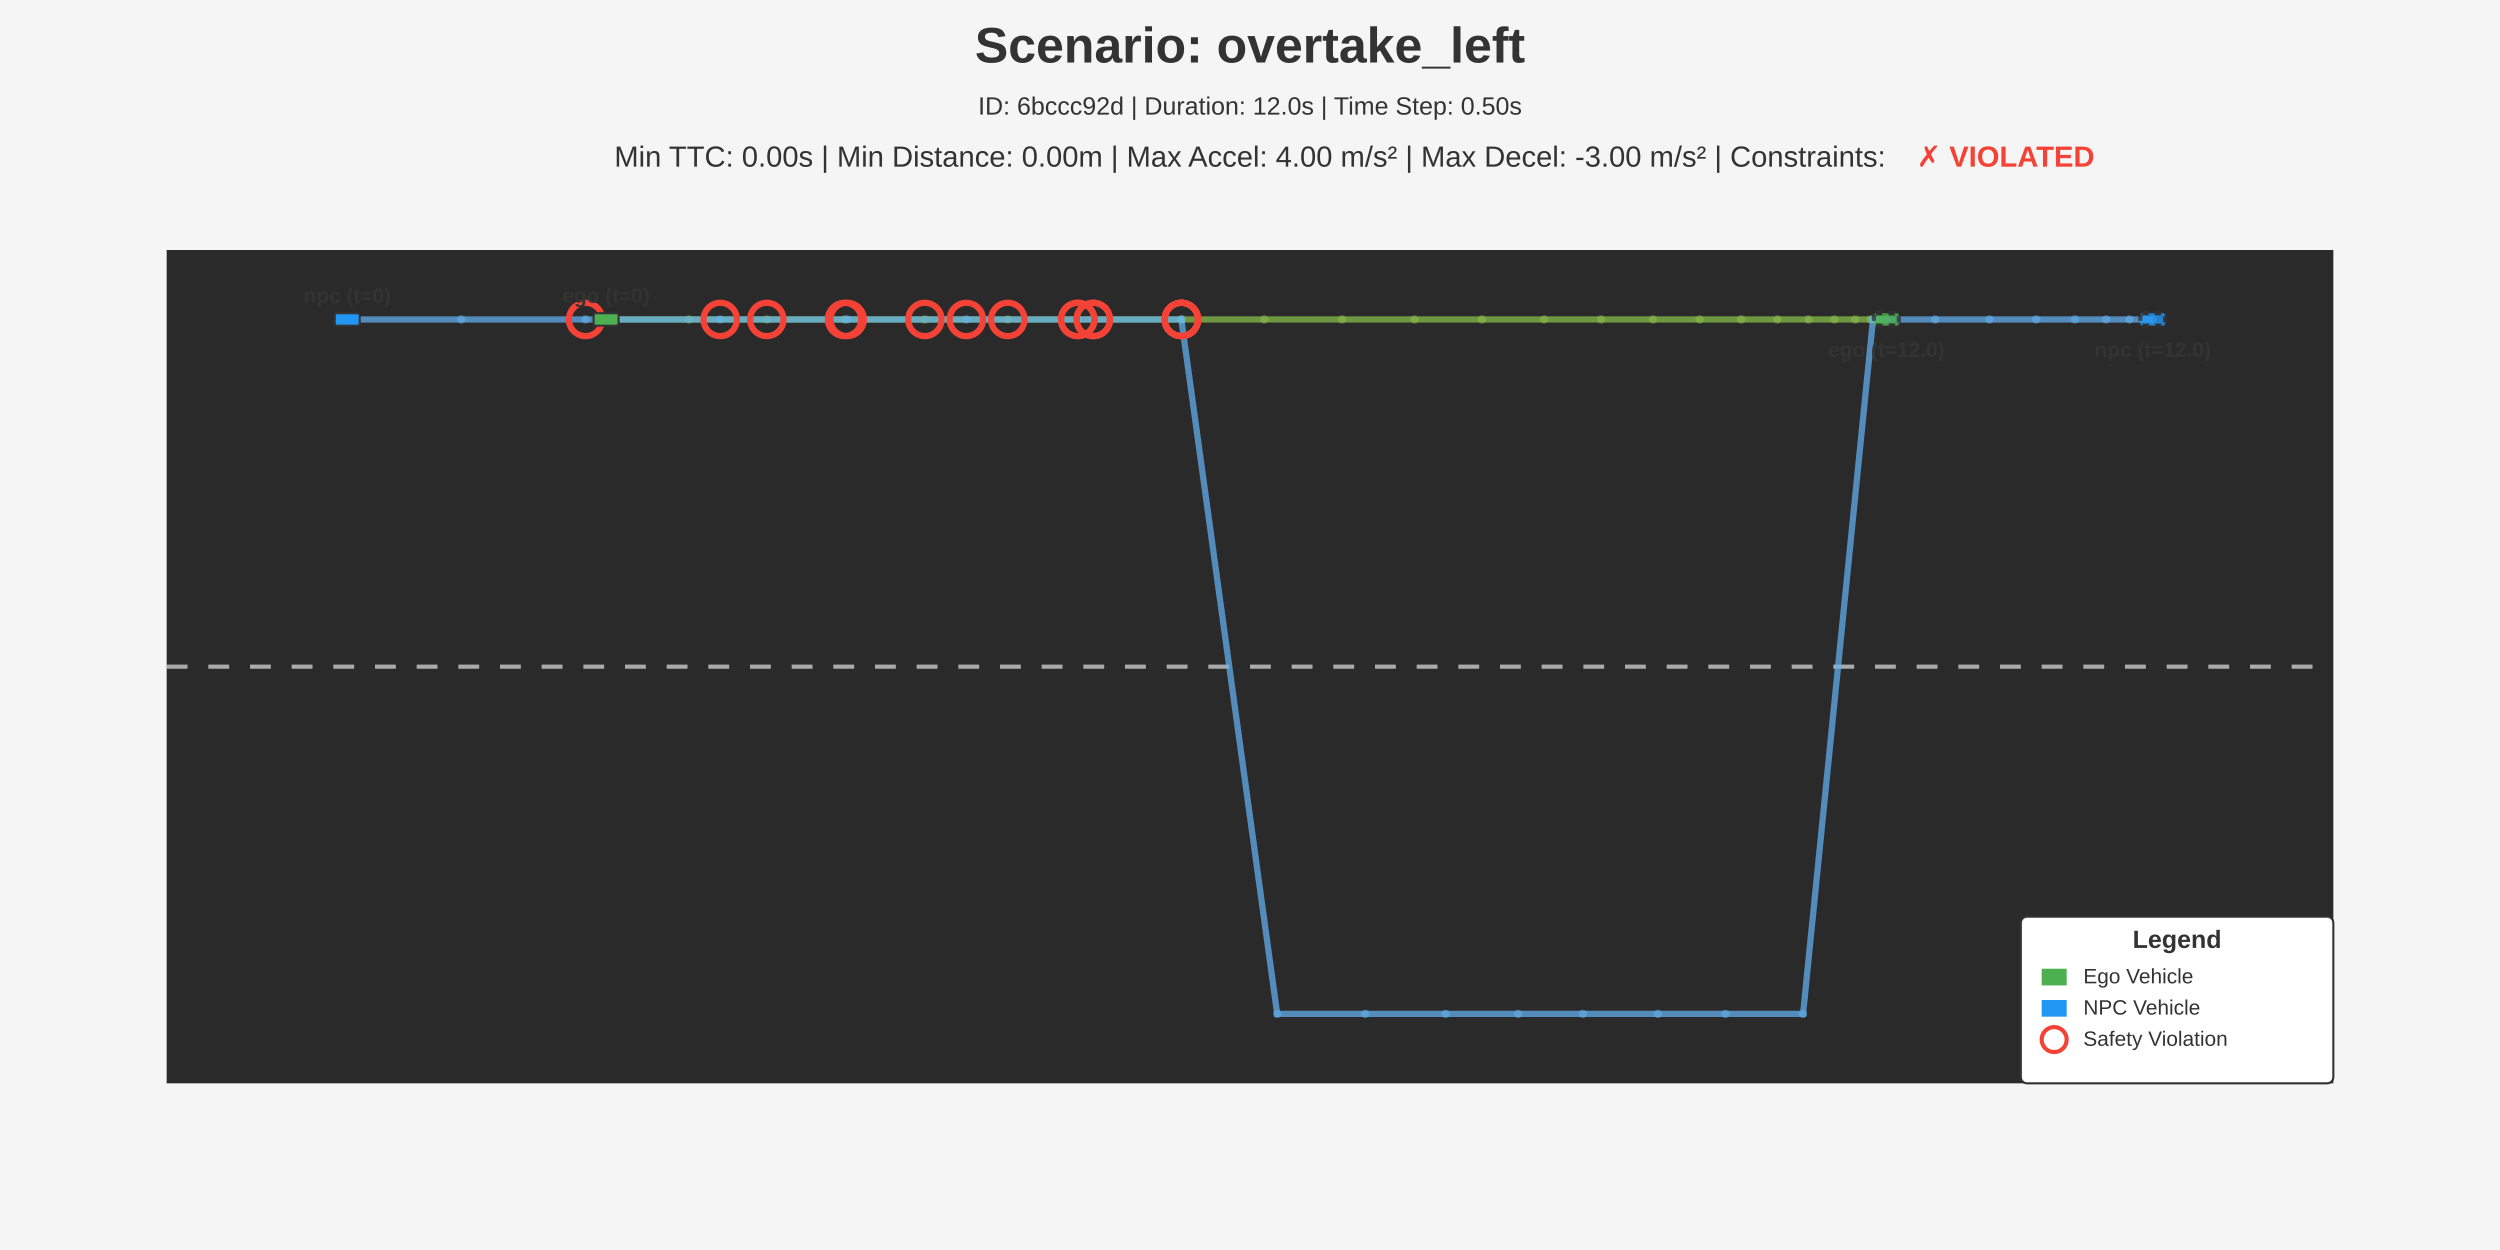
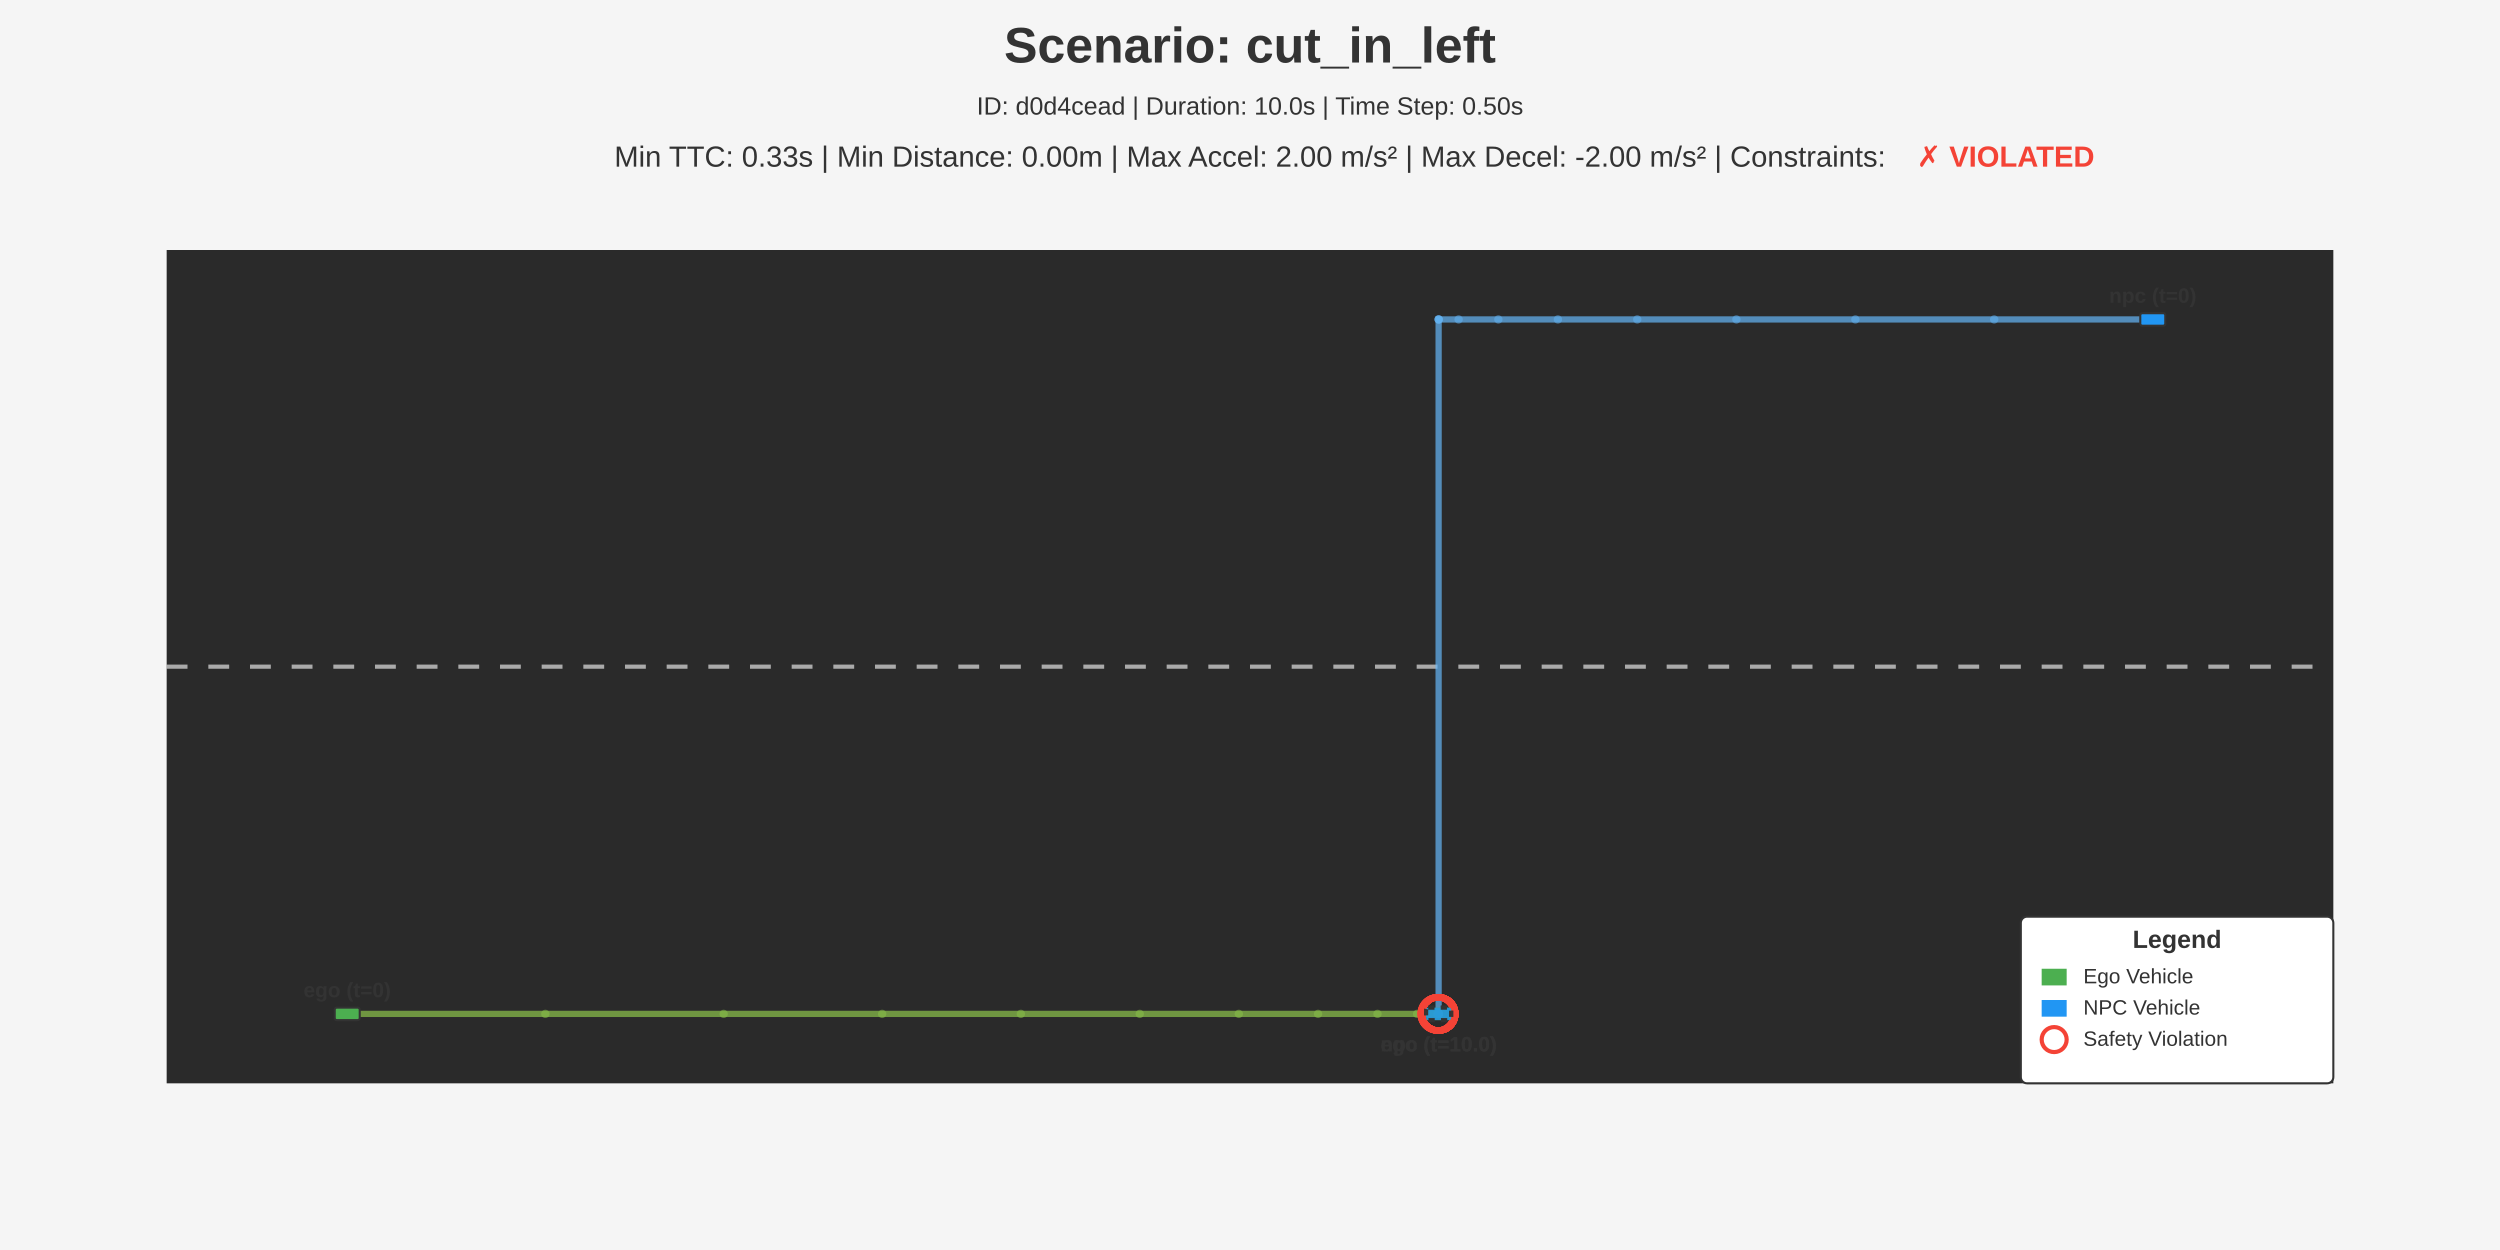
<svg xmlns="http://www.w3.org/2000/svg" height="600" viewBox="0 0 1200 600" width="1200">
  <rect fill="#F5F5F5" height="600" width="1200" />
  <g id="header">
    <text fill="#333333" font-family="Arial, sans-serif" font-size="24" font-weight="bold" text-anchor="middle" x="600" y="30">
- Scenario: overtake_left
+ Scenario: cut_in_left
</text>
    <text fill="#333333" font-family="Arial, sans-serif" font-size="12" text-anchor="middle" x="600" y="55">
- ID: 6bccc92d | Duration: 12.0s | Time Step: 0.50s
+ ID: d0d4cead | Duration: 10.0s | Time Step: 0.50s
</text>
  </g>
  <g id="metrics">
    <text fill="#333333" font-family="Arial, sans-serif" font-size="14" text-anchor="middle" x="600" y="80">
- Min TTC: 0.00s | Min Distance: 0.00m | Max Accel: 4.00 m/s² | Max Decel: -3.00 m/s² | Constraints: 
+ Min TTC: 0.33s | Min Distance: 0.00m | Max Accel: 2.00 m/s² | Max Decel: -2.00 m/s² | Constraints: 
</text>
    <text fill="#F44336" font-family="Arial, sans-serif" font-size="14" font-weight="bold" text-anchor="start" x="920" y="80">
✗ VIOLATED
</text>
  </g>
  <rect fill="#2A2A2A" height="400" width="1040" x="80" y="120" />
  <g id="lane_markings">
    <line opacity="0.6" stroke="#FFFFFF" stroke-dasharray="10,10" stroke-width="2" x1="80" x2="1120" y1="320" y2="320" />
    <line stroke="#FFFFFF" stroke-width="3" x1="80" x2="1120" y1="-13.333" y2="-13.333" />
    <line stroke="#FFFFFF" stroke-width="3" x1="80" x2="1120" y1="653.333" y2="653.333" />
  </g>
  <g id="trajectories">
-     <path d="M 290.93 153.333 L 330.719 153.333 L 368.072 153.333 L 405.384 153.333 L 443.94 153.333 L 483.74 153.333 L 524.783 153.333 L 567.069 153.333 L 606.869 153.333 L 644.181 153.333 L 679.007 153.333 L 711.346 153.333 L 741.198 153.333 L 768.564 153.333 L 793.442 153.333 L 815.834 153.333 L 835.738 153.333 L 853.156 153.333 L 868.087 153.333 L 880.531 153.333 L 890.489 153.333 L 897.959 153.333 L 902.943 153.333 L 905.44 153.333 L 905.45 153.333 " fill="none" opacity="0.7" stroke="#8BC34A" stroke-width="3" />
-     <circle cx="290.93" cy="153.333" fill="#8BC34A" opacity="0.5" r="2" />
-     <circle cx="330.719" cy="153.333" fill="#8BC34A" opacity="0.5" r="2" />
-     <circle cx="368.072" cy="153.333" fill="#8BC34A" opacity="0.5" r="2" />
-     <circle cx="405.384" cy="153.333" fill="#8BC34A" opacity="0.5" r="2" />
-     <circle cx="443.94" cy="153.333" fill="#8BC34A" opacity="0.5" r="2" />
-     <circle cx="483.74" cy="153.333" fill="#8BC34A" opacity="0.5" r="2" />
-     <circle cx="524.783" cy="153.333" fill="#8BC34A" opacity="0.5" r="2" />
-     <circle cx="567.069" cy="153.333" fill="#8BC34A" opacity="0.5" r="2" />
-     <circle cx="606.869" cy="153.333" fill="#8BC34A" opacity="0.5" r="2" />
-     <circle cx="644.181" cy="153.333" fill="#8BC34A" opacity="0.5" r="2" />
-     <circle cx="679.007" cy="153.333" fill="#8BC34A" opacity="0.5" r="2" />
-     <circle cx="711.346" cy="153.333" fill="#8BC34A" opacity="0.5" r="2" />
-     <circle cx="741.198" cy="153.333" fill="#8BC34A" opacity="0.5" r="2" />
-     <circle cx="768.564" cy="153.333" fill="#8BC34A" opacity="0.5" r="2" />
-     <circle cx="793.442" cy="153.333" fill="#8BC34A" opacity="0.5" r="2" />
-     <circle cx="815.834" cy="153.333" fill="#8BC34A" opacity="0.5" r="2" />
-     <circle cx="835.738" cy="153.333" fill="#8BC34A" opacity="0.5" r="2" />
-     <circle cx="853.156" cy="153.333" fill="#8BC34A" opacity="0.5" r="2" />
-     <circle cx="868.087" cy="153.333" fill="#8BC34A" opacity="0.5" r="2" />
-     <circle cx="880.531" cy="153.333" fill="#8BC34A" opacity="0.5" r="2" />
-     <circle cx="890.489" cy="153.333" fill="#8BC34A" opacity="0.5" r="2" />
-     <circle cx="897.959" cy="153.333" fill="#8BC34A" opacity="0.5" r="2" />
-     <circle cx="902.943" cy="153.333" fill="#8BC34A" opacity="0.5" r="2" />
-     <circle cx="905.44" cy="153.333" fill="#8BC34A" opacity="0.5" r="2" />
-     <circle cx="905.45" cy="153.333" fill="#8BC34A" opacity="0.5" r="2" />
-     <path d="M 166.667 153.333 L 221.377 153.333 L 281.062 153.333 L 345.72 153.333 L 406.648 153.333 L 463.845 153.333 L 517.312 153.333 L 567.049 153.333 L 613.056 486.667 L 655.332 486.667 L 693.879 486.667 L 728.694 486.667 L 759.78 486.667 L 795.839 486.667 L 828.168 486.667 L 865.471 486.667 L 899.044 153.333 L 928.886 153.333 L 954.998 153.333 L 977.379 153.333 L 996.031 153.333 L 1010.952 153.333 L 1022.143 153.333 L 1029.603 153.333 L 1033.333 153.333 " fill="none" opacity="0.7" stroke="#64B5F6" stroke-width="3" />
-     <circle cx="166.667" cy="153.333" fill="#64B5F6" opacity="0.5" r="2" />
-     <circle cx="221.377" cy="153.333" fill="#64B5F6" opacity="0.5" r="2" />
-     <circle cx="281.062" cy="153.333" fill="#64B5F6" opacity="0.5" r="2" />
-     <circle cx="345.72" cy="153.333" fill="#64B5F6" opacity="0.5" r="2" />
-     <circle cx="406.648" cy="153.333" fill="#64B5F6" opacity="0.5" r="2" />
-     <circle cx="463.845" cy="153.333" fill="#64B5F6" opacity="0.5" r="2" />
-     <circle cx="517.312" cy="153.333" fill="#64B5F6" opacity="0.5" r="2" />
-     <circle cx="567.049" cy="153.333" fill="#64B5F6" opacity="0.5" r="2" />
-     <circle cx="613.056" cy="486.667" fill="#64B5F6" opacity="0.5" r="2" />
-     <circle cx="655.332" cy="486.667" fill="#64B5F6" opacity="0.5" r="2" />
-     <circle cx="693.879" cy="486.667" fill="#64B5F6" opacity="0.5" r="2" />
-     <circle cx="728.694" cy="486.667" fill="#64B5F6" opacity="0.5" r="2" />
-     <circle cx="759.78" cy="486.667" fill="#64B5F6" opacity="0.5" r="2" />
-     <circle cx="795.839" cy="486.667" fill="#64B5F6" opacity="0.5" r="2" />
-     <circle cx="828.168" cy="486.667" fill="#64B5F6" opacity="0.5" r="2" />
-     <circle cx="865.471" cy="486.667" fill="#64B5F6" opacity="0.5" r="2" />
-     <circle cx="899.044" cy="153.333" fill="#64B5F6" opacity="0.5" r="2" />
-     <circle cx="928.886" cy="153.333" fill="#64B5F6" opacity="0.5" r="2" />
-     <circle cx="954.998" cy="153.333" fill="#64B5F6" opacity="0.5" r="2" />
-     <circle cx="977.379" cy="153.333" fill="#64B5F6" opacity="0.5" r="2" />
-     <circle cx="996.031" cy="153.333" fill="#64B5F6" opacity="0.5" r="2" />
-     <circle cx="1010.952" cy="153.333" fill="#64B5F6" opacity="0.5" r="2" />
-     <circle cx="1022.143" cy="153.333" fill="#64B5F6" opacity="0.5" r="2" />
-     <circle cx="1029.603" cy="153.333" fill="#64B5F6" opacity="0.5" r="2" />
+     <path d="M 166.667 486.667 L 261.769 486.667 L 347.361 486.667 L 423.443 486.667 L 490.014 486.667 L 547.076 486.667 L 594.627 486.667 L 632.668 486.667 L 661.198 486.667 L 680.219 486.667 L 689.729 486.667 L 689.872 486.667 L 690.014 486.667 L 690.157 486.667 L 690.3 486.667 L 690.442 486.667 L 690.585 486.667 L 690.585 486.667 L 690.585 486.667 L 690.585 486.667 L 690.585 486.667 " fill="none" opacity="0.7" stroke="#8BC34A" stroke-width="3" />
+     <circle cx="166.667" cy="486.667" fill="#8BC34A" opacity="0.5" r="2" />
+     <circle cx="261.769" cy="486.667" fill="#8BC34A" opacity="0.5" r="2" />
+     <circle cx="347.361" cy="486.667" fill="#8BC34A" opacity="0.5" r="2" />
+     <circle cx="423.443" cy="486.667" fill="#8BC34A" opacity="0.5" r="2" />
+     <circle cx="490.014" cy="486.667" fill="#8BC34A" opacity="0.5" r="2" />
+     <circle cx="547.076" cy="486.667" fill="#8BC34A" opacity="0.5" r="2" />
+     <circle cx="594.627" cy="486.667" fill="#8BC34A" opacity="0.5" r="2" />
+     <circle cx="632.668" cy="486.667" fill="#8BC34A" opacity="0.5" r="2" />
+     <circle cx="661.198" cy="486.667" fill="#8BC34A" opacity="0.5" r="2" />
+     <circle cx="680.219" cy="486.667" fill="#8BC34A" opacity="0.5" r="2" />
+     <circle cx="689.729" cy="486.667" fill="#8BC34A" opacity="0.5" r="2" />
+     <circle cx="689.872" cy="486.667" fill="#8BC34A" opacity="0.5" r="2" />
+     <circle cx="690.014" cy="486.667" fill="#8BC34A" opacity="0.5" r="2" />
+     <circle cx="690.157" cy="486.667" fill="#8BC34A" opacity="0.5" r="2" />
+     <circle cx="690.3" cy="486.667" fill="#8BC34A" opacity="0.5" r="2" />
+     <circle cx="690.442" cy="486.667" fill="#8BC34A" opacity="0.5" r="2" />
+     <circle cx="690.585" cy="486.667" fill="#8BC34A" opacity="0.5" r="2" />
+     <circle cx="690.585" cy="486.667" fill="#8BC34A" opacity="0.5" r="2" />
+     <circle cx="690.585" cy="486.667" fill="#8BC34A" opacity="0.5" r="2" />
+     <circle cx="690.585" cy="486.667" fill="#8BC34A" opacity="0.5" r="2" />
+     <circle cx="690.585" cy="486.667" fill="#8BC34A" opacity="0.5" r="2" />
+     <path d="M 1033.333 153.333 L 957.204 153.333 L 890.585 153.333 L 833.476 153.333 L 785.877 153.333 L 747.789 153.333 L 719.211 153.333 L 700.143 153.333 L 690.585 153.333 L 690.537 153.333 L 690.537 153.333 L 690.537 486.667 L 690.537 486.667 L 690.537 486.667 L 690.537 486.667 L 690.537 486.667 L 690.537 486.667 L 690.537 486.667 L 690.537 486.667 L 690.537 486.667 L 690.537 486.667 " fill="none" opacity="0.7" stroke="#64B5F6" stroke-width="3" />
    <circle cx="1033.333" cy="153.333" fill="#64B5F6" opacity="0.5" r="2" />
-     <circle cx="368.072" cy="153.333" fill="none" r="8" stroke="#F44336" stroke-width="3" />
-     <circle cx="281.062" cy="153.333" fill="none" r="8" stroke="#F44336" stroke-width="3" />
-     <circle cx="405.384" cy="153.333" fill="none" r="8" stroke="#F44336" stroke-width="3" />
-     <circle cx="345.72" cy="153.333" fill="none" r="8" stroke="#F44336" stroke-width="3" />
-     <circle cx="443.94" cy="153.333" fill="none" r="8" stroke="#F44336" stroke-width="3" />
-     <circle cx="406.648" cy="153.333" fill="none" r="8" stroke="#F44336" stroke-width="3" />
-     <circle cx="483.74" cy="153.333" fill="none" r="8" stroke="#F44336" stroke-width="3" />
-     <circle cx="463.845" cy="153.333" fill="none" r="8" stroke="#F44336" stroke-width="3" />
-     <circle cx="524.783" cy="153.333" fill="none" r="8" stroke="#F44336" stroke-width="3" />
-     <circle cx="517.312" cy="153.333" fill="none" r="8" stroke="#F44336" stroke-width="3" />
-     <circle cx="524.783" cy="153.333" fill="none" r="8" stroke="#F44336" stroke-width="3" />
-     <circle cx="517.312" cy="153.333" fill="none" r="8" stroke="#F44336" stroke-width="3" />
-     <circle cx="567.069" cy="153.333" fill="none" r="8" stroke="#F44336" stroke-width="3" />
-     <circle cx="567.049" cy="153.333" fill="none" r="8" stroke="#F44336" stroke-width="3" />
-     <circle cx="567.069" cy="153.333" fill="none" r="8" stroke="#F44336" stroke-width="3" />
-     <circle cx="567.049" cy="153.333" fill="none" r="8" stroke="#F44336" stroke-width="3" />
+     <circle cx="957.204" cy="153.333" fill="#64B5F6" opacity="0.5" r="2" />
+     <circle cx="890.585" cy="153.333" fill="#64B5F6" opacity="0.5" r="2" />
+     <circle cx="833.476" cy="153.333" fill="#64B5F6" opacity="0.5" r="2" />
+     <circle cx="785.877" cy="153.333" fill="#64B5F6" opacity="0.5" r="2" />
+     <circle cx="747.789" cy="153.333" fill="#64B5F6" opacity="0.5" r="2" />
+     <circle cx="719.211" cy="153.333" fill="#64B5F6" opacity="0.5" r="2" />
+     <circle cx="700.143" cy="153.333" fill="#64B5F6" opacity="0.5" r="2" />
+     <circle cx="690.585" cy="153.333" fill="#64B5F6" opacity="0.5" r="2" />
+     <circle cx="690.537" cy="153.333" fill="#64B5F6" opacity="0.5" r="2" />
+     <circle cx="690.537" cy="153.333" fill="#64B5F6" opacity="0.5" r="2" />
+     <circle cx="690.537" cy="486.667" fill="#64B5F6" opacity="0.5" r="2" />
+     <circle cx="690.537" cy="486.667" fill="#64B5F6" opacity="0.5" r="2" />
+     <circle cx="690.537" cy="486.667" fill="#64B5F6" opacity="0.5" r="2" />
+     <circle cx="690.537" cy="486.667" fill="#64B5F6" opacity="0.5" r="2" />
+     <circle cx="690.537" cy="486.667" fill="#64B5F6" opacity="0.5" r="2" />
+     <circle cx="690.537" cy="486.667" fill="#64B5F6" opacity="0.5" r="2" />
+     <circle cx="690.537" cy="486.667" fill="#64B5F6" opacity="0.5" r="2" />
+     <circle cx="690.537" cy="486.667" fill="#64B5F6" opacity="0.5" r="2" />
+     <circle cx="690.537" cy="486.667" fill="#64B5F6" opacity="0.5" r="2" />
+     <circle cx="690.537" cy="486.667" fill="#64B5F6" opacity="0.5" r="2" />
+     <circle cx="689.872" cy="486.667" fill="none" r="8" stroke="#F44336" stroke-width="3" />
+     <circle cx="690.537" cy="486.667" fill="none" r="8" stroke="#F44336" stroke-width="3" />
+     <circle cx="689.872" cy="486.667" fill="none" r="8" stroke="#F44336" stroke-width="3" />
+     <circle cx="690.537" cy="486.667" fill="none" r="8" stroke="#F44336" stroke-width="3" />
+     <circle cx="690.014" cy="486.667" fill="none" r="8" stroke="#F44336" stroke-width="3" />
+     <circle cx="690.537" cy="486.667" fill="none" r="8" stroke="#F44336" stroke-width="3" />
+     <circle cx="690.014" cy="486.667" fill="none" r="8" stroke="#F44336" stroke-width="3" />
+     <circle cx="690.537" cy="486.667" fill="none" r="8" stroke="#F44336" stroke-width="3" />
+     <circle cx="690.157" cy="486.667" fill="none" r="8" stroke="#F44336" stroke-width="3" />
+     <circle cx="690.537" cy="486.667" fill="none" r="8" stroke="#F44336" stroke-width="3" />
+     <circle cx="690.157" cy="486.667" fill="none" r="8" stroke="#F44336" stroke-width="3" />
+     <circle cx="690.537" cy="486.667" fill="none" r="8" stroke="#F44336" stroke-width="3" />
+     <circle cx="690.3" cy="486.667" fill="none" r="8" stroke="#F44336" stroke-width="3" />
+     <circle cx="690.537" cy="486.667" fill="none" r="8" stroke="#F44336" stroke-width="3" />
+     <circle cx="690.3" cy="486.667" fill="none" r="8" stroke="#F44336" stroke-width="3" />
+     <circle cx="690.537" cy="486.667" fill="none" r="8" stroke="#F44336" stroke-width="3" />
+     <circle cx="690.442" cy="486.667" fill="none" r="8" stroke="#F44336" stroke-width="3" />
+     <circle cx="690.537" cy="486.667" fill="none" r="8" stroke="#F44336" stroke-width="3" />
+     <circle cx="690.442" cy="486.667" fill="none" r="8" stroke="#F44336" stroke-width="3" />
+     <circle cx="690.537" cy="486.667" fill="none" r="8" stroke="#F44336" stroke-width="3" />
+     <circle cx="690.585" cy="486.667" fill="none" r="8" stroke="#F44336" stroke-width="3" />
+     <circle cx="690.537" cy="486.667" fill="none" r="8" stroke="#F44336" stroke-width="3" />
+     <circle cx="690.585" cy="486.667" fill="none" r="8" stroke="#F44336" stroke-width="3" />
+     <circle cx="690.537" cy="486.667" fill="none" r="8" stroke="#F44336" stroke-width="3" />
+     <circle cx="690.585" cy="486.667" fill="none" r="8" stroke="#F44336" stroke-width="3" />
+     <circle cx="690.537" cy="486.667" fill="none" r="8" stroke="#F44336" stroke-width="3" />
+     <circle cx="690.585" cy="486.667" fill="none" r="8" stroke="#F44336" stroke-width="3" />
+     <circle cx="690.537" cy="486.667" fill="none" r="8" stroke="#F44336" stroke-width="3" />
+     <circle cx="690.585" cy="486.667" fill="none" r="8" stroke="#F44336" stroke-width="3" />
+     <circle cx="690.537" cy="486.667" fill="none" r="8" stroke="#F44336" stroke-width="3" />
  </g>
  <g id="vehicles">
-     <rect fill="#4CAF50" height="6" rx="1" stroke="#333333" stroke-width="1" width="12" x="284.93" y="150.333" />
-     <text fill="#333333" font-family="Arial, sans-serif" font-size="10" font-weight="bold" text-anchor="middle" x="290.93" y="145.333">
+     <rect fill="#4CAF50" height="6" rx="1" stroke="#333333" stroke-width="1" width="12" x="160.667" y="483.667" />
+     <text fill="#333333" font-family="Arial, sans-serif" font-size="10" font-weight="bold" text-anchor="middle" x="166.667" y="478.667">
ego (t=0)
</text>
-     <rect fill="#4CAF50" height="6" opacity="0.8" rx="1" stroke="#333333" stroke-dasharray="3,3" stroke-width="2" width="12" x="899.45" y="150.333" />
-     <text fill="#333333" font-family="Arial, sans-serif" font-size="10" font-weight="bold" text-anchor="middle" x="905.45" y="171.333">
- ego (t=12.0)
+     <rect fill="#4CAF50" height="6" opacity="0.8" rx="1" stroke="#333333" stroke-dasharray="3,3" stroke-width="2" width="12" x="684.585" y="483.667" />
+     <text fill="#333333" font-family="Arial, sans-serif" font-size="10" font-weight="bold" text-anchor="middle" x="690.585" y="504.667">
+ ego (t=10.0)
</text>
-     <rect fill="#2196F3" height="6" rx="1" stroke="#333333" stroke-width="1" width="12" x="160.667" y="150.333" />
-     <text fill="#333333" font-family="Arial, sans-serif" font-size="10" font-weight="bold" text-anchor="middle" x="166.667" y="145.333">
+     <rect fill="#2196F3" height="6" rx="1" stroke="#333333" stroke-width="1" width="12" x="1027.333" y="150.333" />
+     <text fill="#333333" font-family="Arial, sans-serif" font-size="10" font-weight="bold" text-anchor="middle" x="1033.333" y="145.333">
npc (t=0)
</text>
-     <rect fill="#2196F3" height="6" opacity="0.8" rx="1" stroke="#333333" stroke-dasharray="3,3" stroke-width="2" width="12" x="1027.333" y="150.333" />
-     <text fill="#333333" font-family="Arial, sans-serif" font-size="10" font-weight="bold" text-anchor="middle" x="1033.333" y="171.333">
- npc (t=12.0)
+     <rect fill="#2196F3" height="6" opacity="0.8" rx="1" stroke="#333333" stroke-dasharray="3,3" stroke-width="2" width="12" x="684.537" y="483.667" />
+     <text fill="#333333" font-family="Arial, sans-serif" font-size="10" font-weight="bold" text-anchor="middle" x="690.537" y="504.667">
+ npc (t=10.0)
</text>
  </g>
  <g id="legend">
    <rect fill="white" height="80" rx="3" stroke="#333333" stroke-width="1" width="150" x="970" y="440" />
    <text fill="#333333" font-family="Arial, sans-serif" font-size="12" font-weight="bold" text-anchor="middle" x="1045" y="455">
Legend
</text>
    <rect fill="#4CAF50" height="8" width="12" x="980" y="465" />
    <text fill="#333333" font-family="Arial, sans-serif" font-size="10" text-anchor="start" x="1000" y="472">
Ego Vehicle
</text>
    <rect fill="#2196F3" height="8" width="12" x="980" y="480" />
    <text fill="#333333" font-family="Arial, sans-serif" font-size="10" text-anchor="start" x="1000" y="487">
NPC Vehicle
</text>
    <circle cx="986" cy="499" fill="none" r="6" stroke="#F44336" stroke-width="2" />
    <text fill="#333333" font-family="Arial, sans-serif" font-size="10" text-anchor="start" x="1000" y="502">
Safety Violation
</text>
  </g>
</svg>
